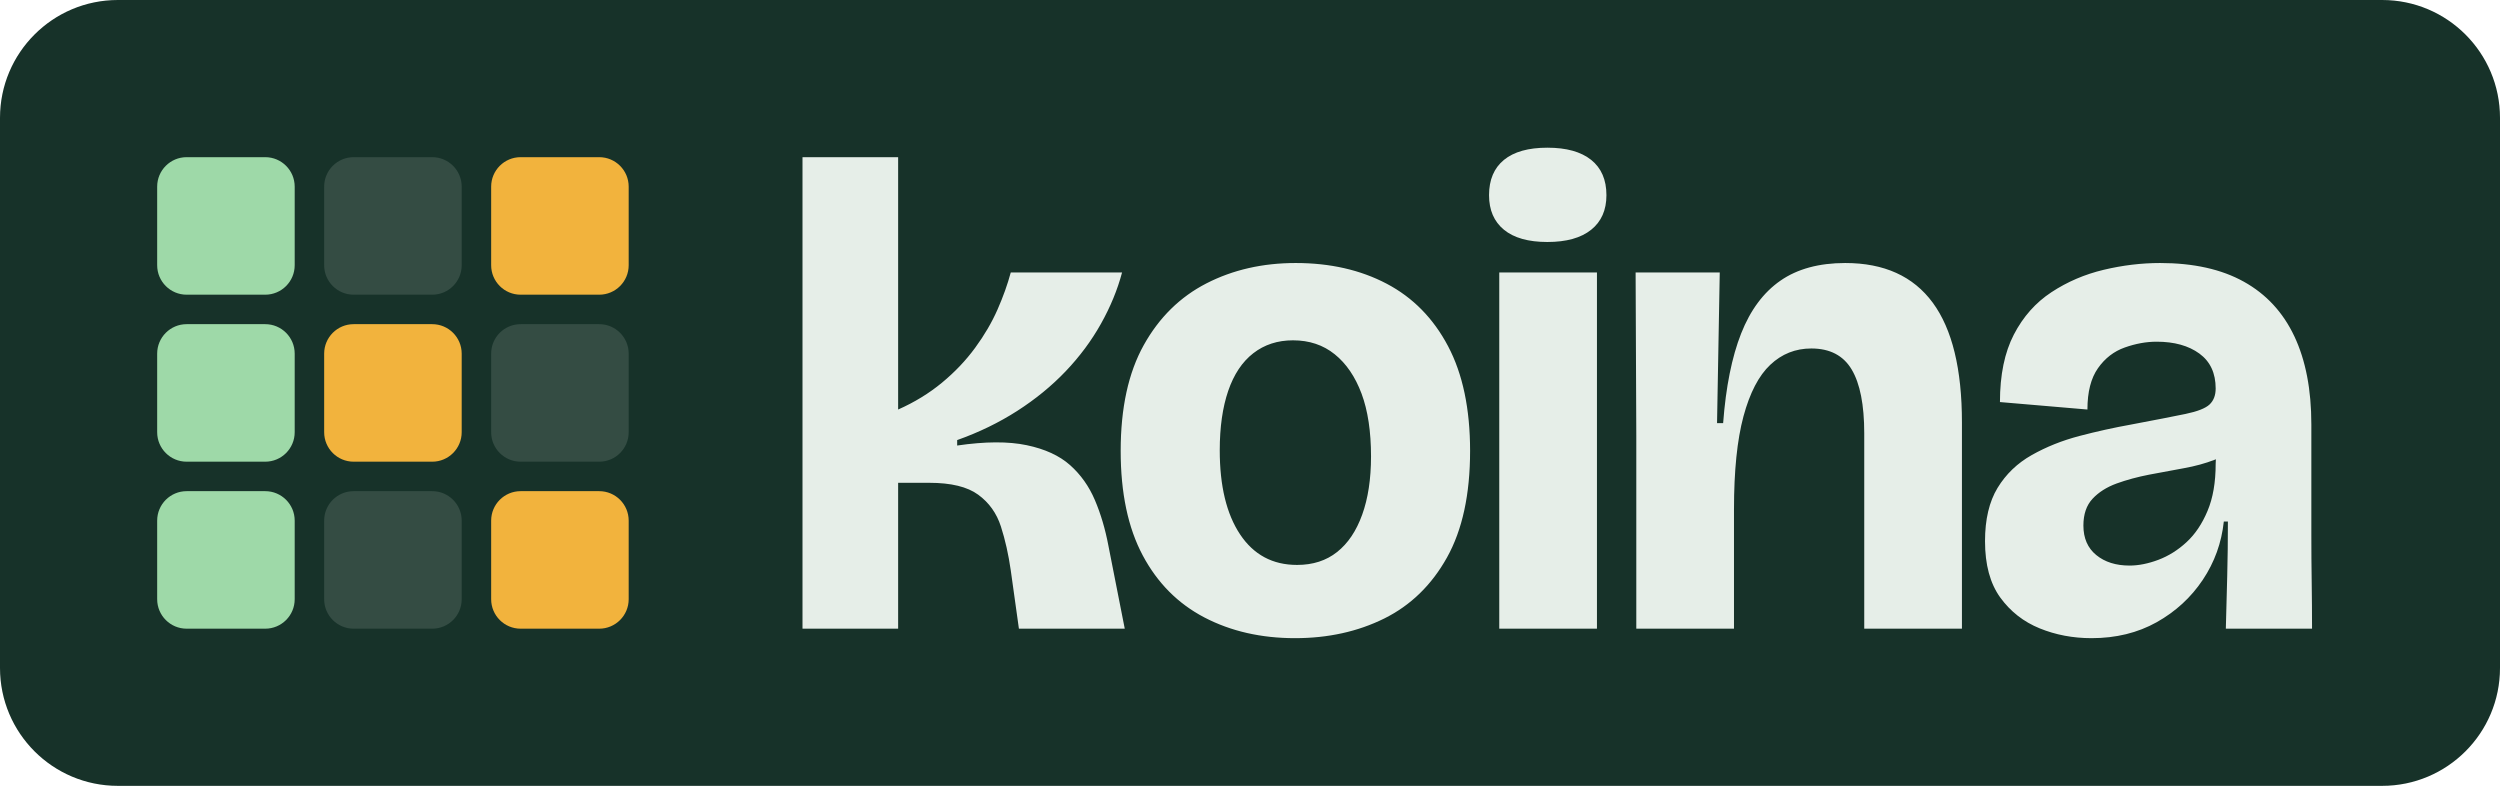
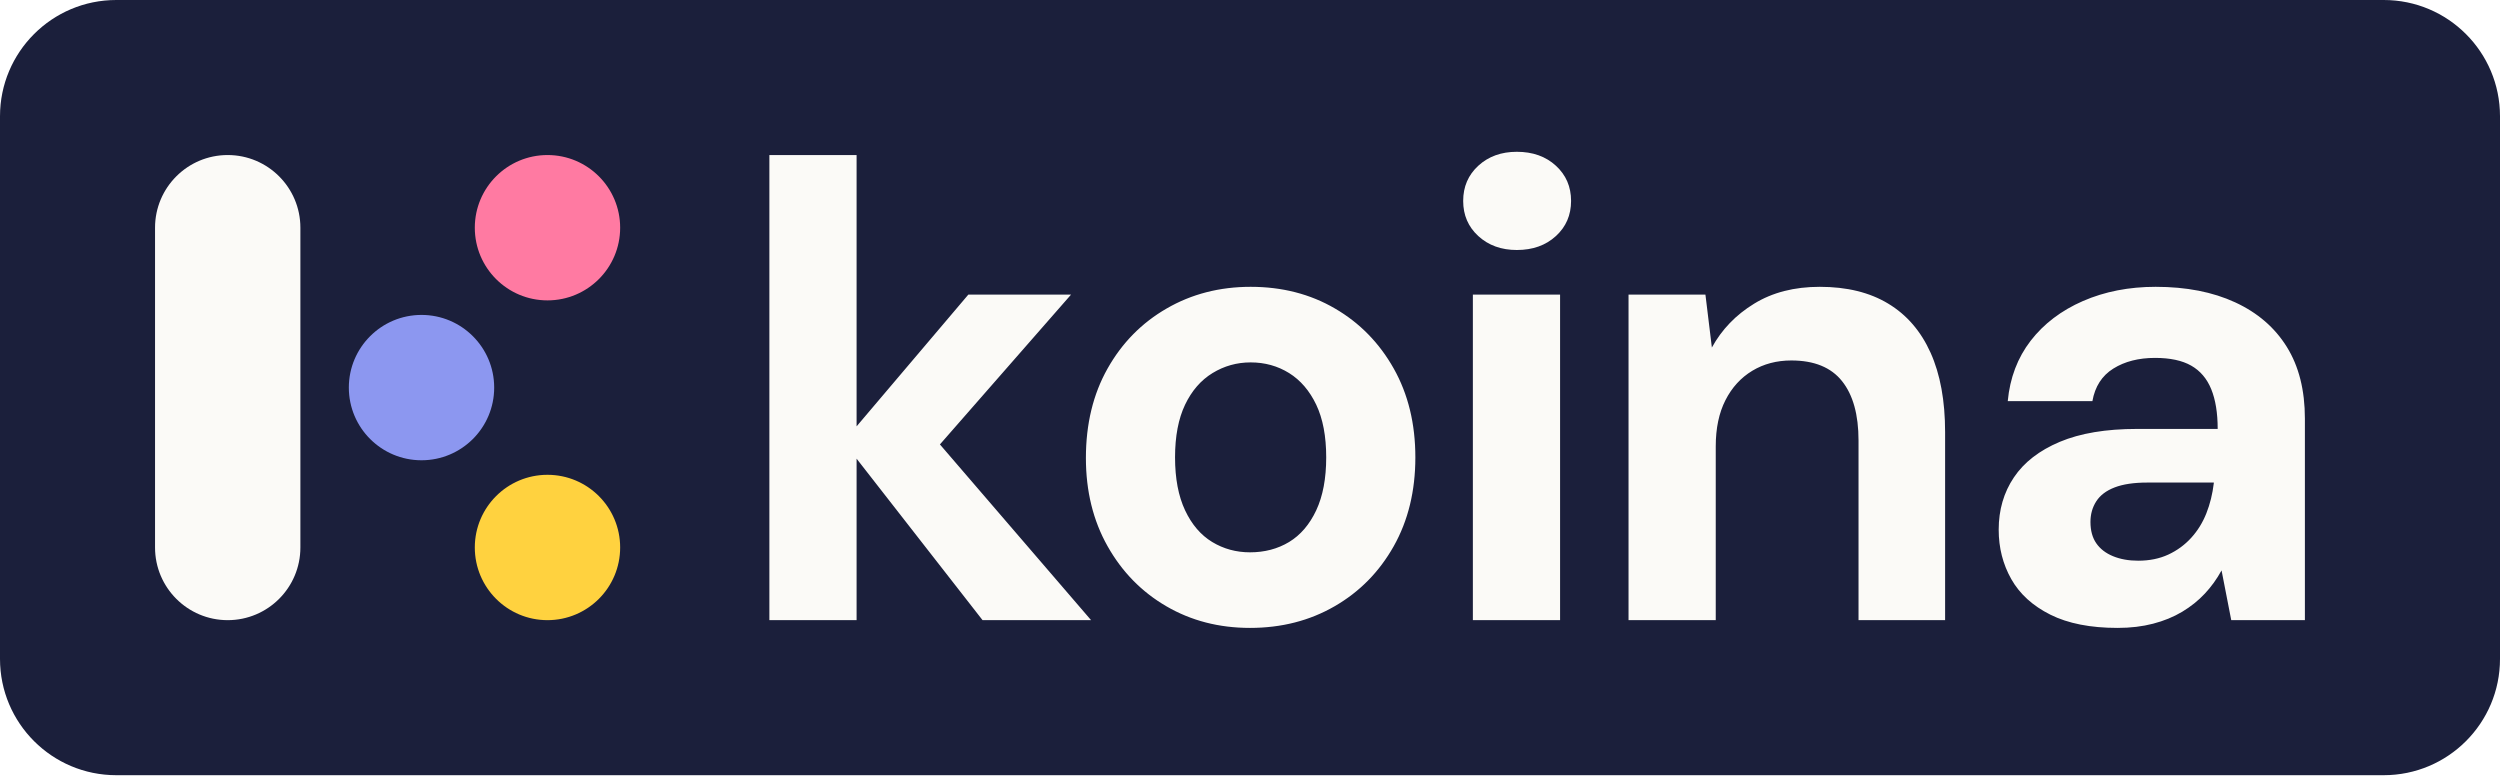
- <svg xmlns="http://www.w3.org/2000/svg" viewBox="0 0 509 160" width="509" height="160" role="img" aria-label="Koina">
-   <rect width="509" height="160" rx="24" fill="#173229" />
+ <svg xmlns="http://www.w3.org/2000/svg" viewBox="0 0 516 160" width="516" height="160" role="img" aria-label="Koina">
+   <rect width="516" height="160" rx="24" fill="#1B1F3B" />
  <g transform="translate(32 32)">
-     <rect x="0" y="0" width="28" height="28" rx="6" fill="#9ED9A8" />
-     <rect x="34" y="0" width="28" height="28" rx="6" fill="rgba(230,238,232,0.14)" />
-     <rect x="68" y="0" width="28" height="28" rx="6" fill="#F2B33D" />
-     <rect x="0" y="34" width="28" height="28" rx="6" fill="#9ED9A8" />
-     <rect x="34" y="34" width="28" height="28" rx="6" fill="#F2B33D" />
-     <rect x="68" y="34" width="28" height="28" rx="6" fill="rgba(230,238,232,0.14)" />
-     <rect x="0" y="68" width="28" height="28" rx="6" fill="#9ED9A8" />
-     <rect x="34" y="68" width="28" height="28" rx="6" fill="rgba(230,238,232,0.14)" />
-     <rect x="68" y="68" width="28" height="28" rx="6" fill="#F2B33D" />
-     <path d="M150.86 96L131.39 96L131.39 0L150.86 0L150.86 51.38Q155.84 49.17 159.77 45.93Q163.71 42.68 166.54 38.81Q169.37 34.95 171.10 31.01Q172.83 27.07 173.79 23.48L196.45 23.48Q195.06 28.73 192.16 33.91Q189.26 39.09 184.98 43.58Q180.70 48.07 175.11 51.66Q169.51 55.25 162.88 57.60L162.88 58.71Q171.44 57.46 177.04 58.64Q182.63 59.81 185.88 62.71Q189.13 65.61 190.92 69.82Q192.72 74.04 193.68 79.15L197 96L175.45 96L173.79 84.12Q173.10 79.29 171.79 75.21Q170.48 71.14 167.16 68.72Q163.85 66.30 157.22 66.30L150.86 66.30M231.67 97.93Q221.31 97.93 213.23 93.72Q205.15 89.51 200.66 81.08Q196.17 72.66 196.17 59.81Q196.17 46.69 200.87 38.26Q205.56 29.84 213.64 25.69Q221.72 21.55 231.81 21.55Q242.31 21.55 250.32 25.76Q258.33 29.97 262.82 38.47Q267.31 46.96 267.31 59.81Q267.31 73.07 262.61 81.50Q257.91 89.92 249.83 93.93Q241.75 97.93 231.67 97.93M232.08 83.02Q236.92 83.02 240.23 80.39Q243.55 77.77 245.34 72.79Q247.14 67.82 247.14 60.92Q247.14 53.32 245.21 48.14Q243.27 42.96 239.75 40.13Q236.23 37.29 231.25 37.29Q226.56 37.29 223.17 39.92Q219.79 42.54 218.06 47.59Q216.34 52.63 216.34 59.67Q216.34 70.58 220.48 76.80Q224.62 83.02 232.08 83.02M293.14 96L273.25 96L273.25 23.48L293.14 23.48L293.14 96M283.05 17.27Q277.25 17.27 274.21 14.78Q271.17 12.29 271.17 7.74Q271.17 3.04 274.21 0.55Q277.25-1.93 283.05-1.93Q288.85-1.93 291.96 0.55Q295.07 3.04 295.07 7.74Q295.07 12.29 291.96 14.78Q288.85 17.27 283.05 17.27M321.04 96L301.15 96L301.15 56.63L301.01 23.48L318.14 23.48L317.59 54.15L318.83 54.15Q319.66 43.10 322.49 35.91Q325.32 28.73 330.50 25.14Q335.68 21.55 343.69 21.55Q355.57 21.55 361.51 29.63Q367.45 37.71 367.45 54.01L367.45 96L347.56 96L347.56 56.22Q347.56 47.52 345 43.23Q342.45 38.95 336.79 38.95Q331.95 38.95 328.43 42.27Q324.91 45.58 322.97 52.77Q321.04 59.95 321.04 71.69M393.83 97.93Q388.17 97.93 383.27 95.93Q378.36 93.93 375.25 89.65Q372.15 85.36 372.15 78.18Q372.15 71.55 374.70 67.34Q377.26 63.13 381.68 60.64Q386.10 58.15 391.35 56.77Q396.60 55.39 401.98 54.42Q409.30 53.04 412.96 52.28Q416.62 51.52 417.87 50.35Q419.11 49.17 419.11 47.10Q419.11 42.41 415.80 39.99Q412.48 37.57 407.09 37.57Q403.92 37.57 400.60 38.75Q397.29 39.92 395.15 42.96Q393 46 393 51.38L375.19 49.86Q375.19 41.58 378.02 36.12Q380.85 30.66 385.68 27.49Q390.52 24.31 396.32 22.93Q402.12 21.55 407.78 21.55Q418.01 21.55 424.84 25.35Q431.68 29.15 435.13 36.47Q438.59 43.79 438.59 54.42L438.59 67.55Q438.59 72.24 438.59 77.01Q438.59 81.77 438.66 86.54Q438.73 91.30 438.73 96L421.18 96Q421.32 90.75 421.46 85.36Q421.60 79.98 421.60 74.18L420.77 74.18Q420.08 80.67 416.49 86.05Q412.89 91.44 407.09 94.69Q401.29 97.93 393.83 97.93M401.57 83.15Q404.33 83.15 407.44 81.98Q410.55 80.81 413.17 78.39Q415.80 75.97 417.45 72.03Q419.11 68.10 419.11 62.43L419.25 59.26L422.84 58.57Q421.74 60.50 418.90 61.61Q416.07 62.71 412.62 63.33Q409.17 63.95 405.57 64.64Q401.98 65.34 398.94 66.44Q395.91 67.55 394.04 69.55Q392.18 71.55 392.18 75Q392.18 78.87 394.80 81.01Q397.42 83.15 401.57 83.15" fill="#E6EEE8" />
+     <g transform="translate(0 0) scale(1)">
+       <rect x="0" y="0" width="30" height="96" rx="15" fill="#FBFAF7" />
+       <circle cx="55" cy="48" r="15" fill="#8C97F0" />
+       <circle cx="81" cy="15" r="15" fill="#FF7AA2" />
+       <circle cx="81" cy="81" r="15" fill="#FFD23F" />
+     </g>
+     <path d="M193.20 96.00L170.80 96.00L144.80 62.67L144.80 96.00L126.80 96.00L126.80 0.00L144.80 0.00L144.80 56.00L167.87 28.80L189.07 28.80L162.00 59.73L193.20 96.00ZM226.00 97.60L226.00 97.60Q216.40 97.60 208.73 93.13Q201.07 88.67 196.60 80.73Q192.13 72.80 192.13 62.53L192.13 62.53Q192.13 52.00 196.60 44.07Q201.07 36.13 208.80 31.67Q216.53 27.20 226.13 27.20L226.13 27.20Q235.87 27.20 243.53 31.67Q251.20 36.13 255.67 44.07Q260.13 52.00 260.13 62.40L260.13 62.40Q260.13 72.80 255.67 80.73Q251.20 88.67 243.47 93.13Q235.73 97.60 226.00 97.60ZM226.00 82.00L226.00 82.00Q230.53 82.00 234.07 79.87Q237.60 77.73 239.67 73.33Q241.73 68.93 241.73 62.40L241.73 62.40Q241.73 55.87 239.67 51.53Q237.60 47.20 234.07 45.00Q230.53 42.80 226.13 42.80L226.13 42.80Q221.87 42.80 218.27 45.00Q214.67 47.20 212.60 51.53Q210.53 55.87 210.53 62.40L210.53 62.40Q210.53 68.93 212.60 73.33Q214.67 77.73 218.20 79.87Q221.73 82.00 226.00 82.00ZM290.00 96.00L272.00 96.00L272.00 28.80L290.00 28.80L290.00 96.00ZM281.07 19.60L281.07 19.60Q276.27 19.60 273.13 16.73Q270.00 13.87 270.00 9.47L270.00 9.47Q270.00 5.07 273.13 2.20Q276.27 -0.67 281.07 -0.67L281.07 -0.67Q286.00 -0.67 289.13 2.20Q292.27 5.07 292.27 9.47L292.27 9.47Q292.27 13.87 289.13 16.73Q286.00 19.60 281.07 19.60ZM322.13 96.00L304.13 96.00L304.13 28.80L320.00 28.80L321.33 39.73Q324.40 34.13 330.07 30.67Q335.73 27.20 343.60 27.20L343.60 27.20Q352.00 27.20 357.73 30.67Q363.47 34.13 366.47 40.80Q369.47 47.47 369.47 57.20L369.47 57.20L369.47 96.00L351.60 96.00L351.60 58.93Q351.60 50.93 348.20 46.67Q344.80 42.40 337.73 42.40L337.73 42.40Q333.20 42.40 329.67 44.53Q326.13 46.67 324.13 50.60Q322.13 54.53 322.13 60.13L322.13 60.13L322.13 96.00ZM405.07 97.60L405.07 97.60Q396.67 97.60 391.20 94.87Q385.73 92.13 383.13 87.53Q380.53 82.93 380.53 77.33L380.53 77.33Q380.53 71.20 383.67 66.53Q386.80 61.87 393.13 59.20Q399.47 56.53 409.07 56.53L409.07 56.53L425.73 56.53Q425.73 51.60 424.40 48.33Q423.07 45.07 420.27 43.47Q417.47 41.87 412.80 41.87L412.80 41.87Q407.73 41.87 404.20 44.07Q400.67 46.27 399.87 50.80L399.87 50.80L382.40 50.80Q383.07 43.60 387.13 38.33Q391.20 33.07 397.93 30.13Q404.67 27.20 412.93 27.20L412.93 27.20Q422.40 27.20 429.33 30.40Q436.27 33.60 440.00 39.60Q443.73 45.60 443.73 54.40L443.73 54.40L443.73 96.00L428.53 96.00L426.53 85.73Q425.07 88.40 423.07 90.53Q421.07 92.67 418.40 94.27Q415.73 95.87 412.40 96.73Q409.07 97.60 405.07 97.60ZM409.33 83.73L409.33 83.73Q412.80 83.73 415.53 82.47Q418.27 81.20 420.27 79.00Q422.27 76.80 423.40 73.93Q424.53 71.07 424.93 67.73L424.93 67.73L424.93 67.60L411.20 67.60Q407.07 67.60 404.47 68.60Q401.87 69.60 400.67 71.47Q399.47 73.33 399.47 75.73L399.47 75.73Q399.47 78.40 400.67 80.13Q401.87 81.87 404.13 82.80Q406.40 83.73 409.33 83.73Z" fill="#FBFAF7" />
  </g>
</svg>
